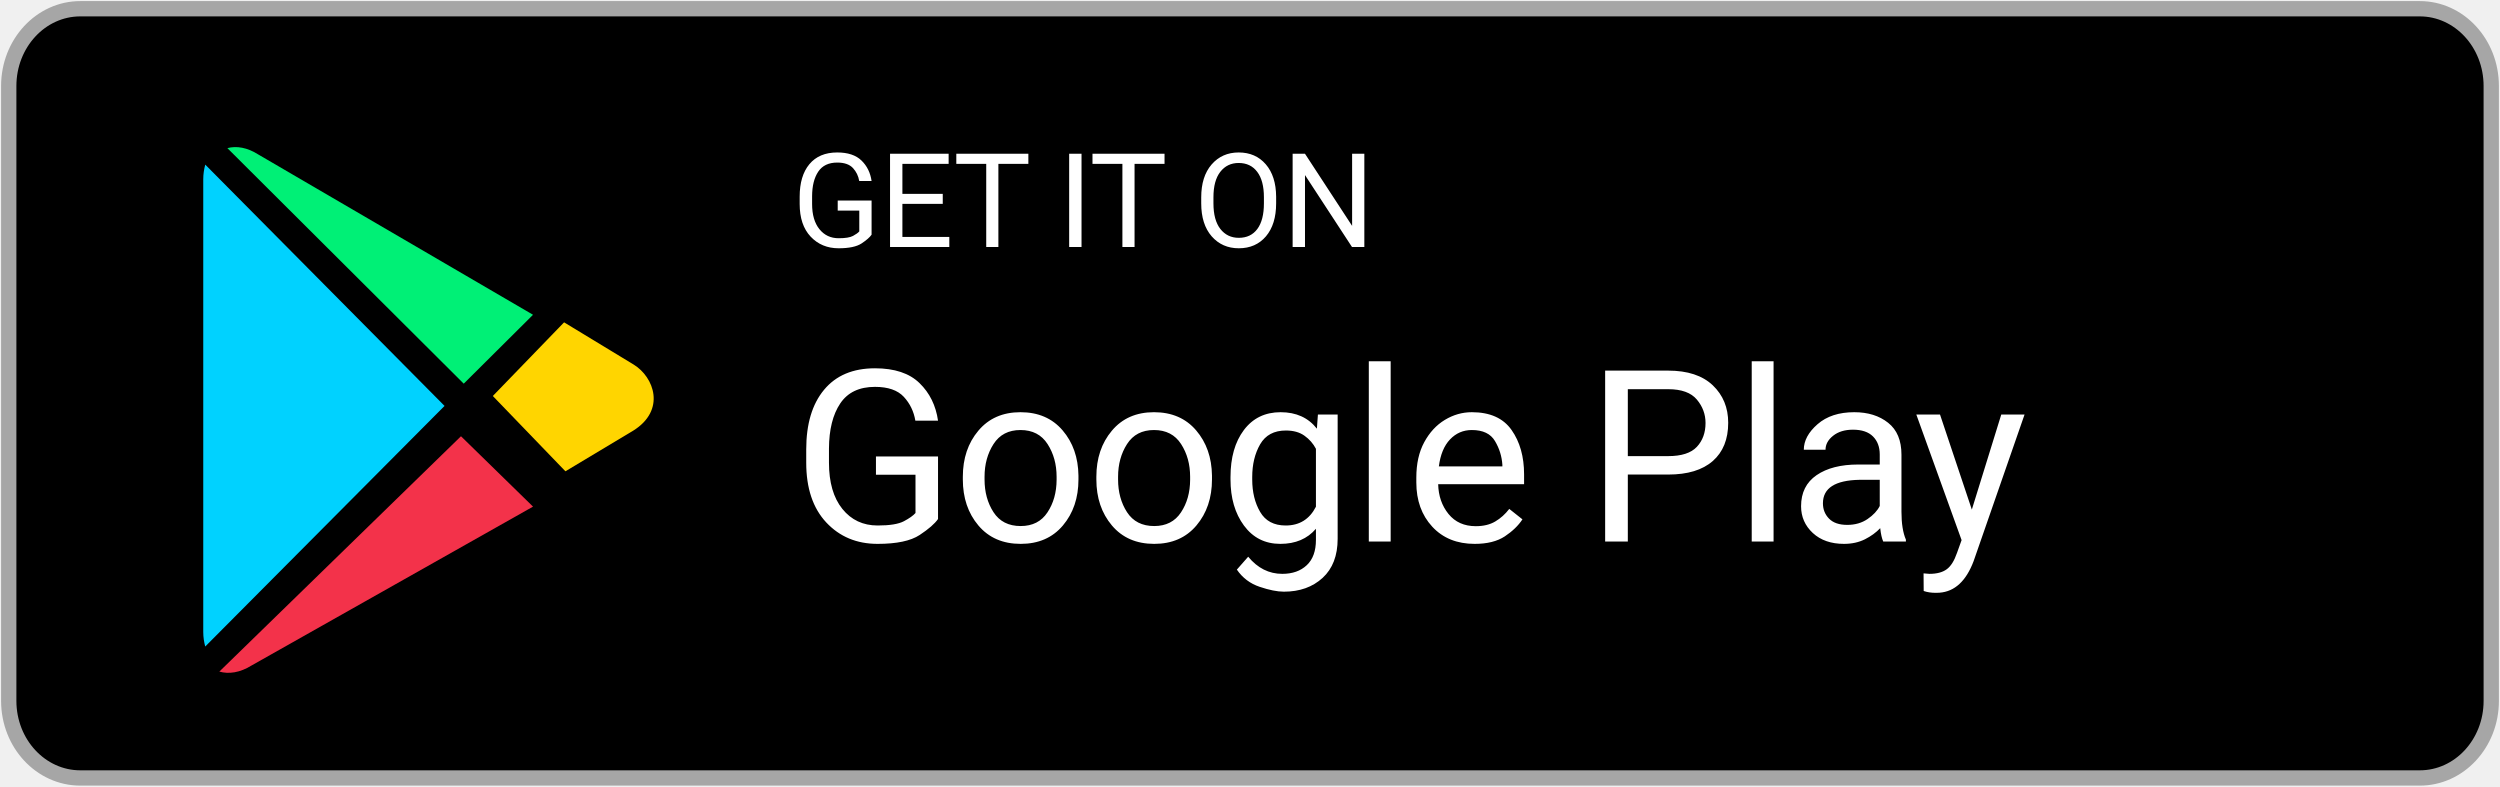
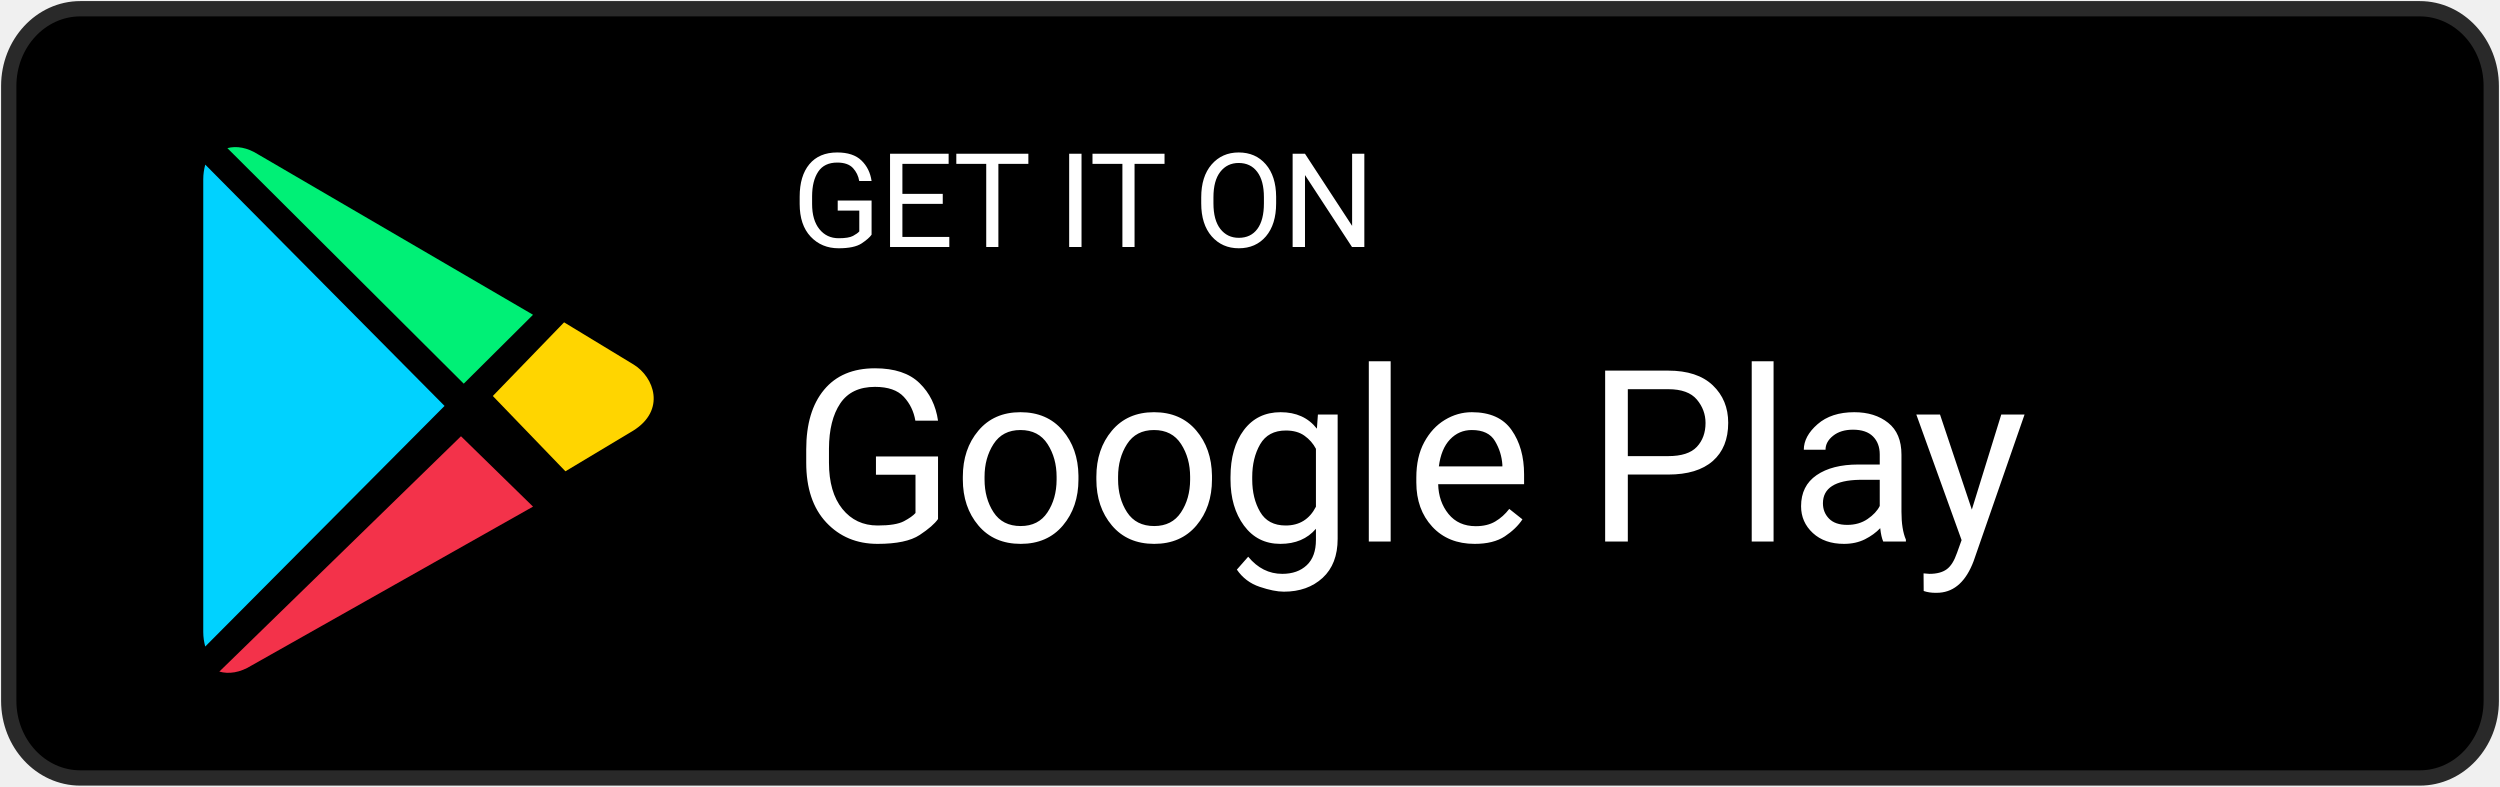
<svg xmlns="http://www.w3.org/2000/svg" width="572px" height="180px" viewBox="0 0 572 180" version="1.1">
  <defs />
  <g id="Page-1" stroke="none" stroke-width="1" fill="none" fill-rule="evenodd">
    <g id="google-download-selected" transform="translate(2, 2)">
-       <path d="M551.644,176 L16.378,176 C7.338,176 0,168.105 0,158.358 L0,17.665 C0,7.923 7.338,0 16.378,0 L551.639,0 C560.688,0 567.996,7.923 567.996,17.665 L568,158.358 C568,168.105 560.688,176 551.644,176 Z" id="Shape-Copy-2" stroke="#A6A6A6" stroke-width="3.5" fill="#000000" fill-rule="nonzero" />
+       <path d="M551.644,176 L16.378,176 C7.338,176 0,168.105 0,158.358 L0,17.665 C0,7.923 7.338,0 16.378,0 L551.639,0 C560.688,0 567.996,7.923 567.996,17.665 L568,158.358 C568,168.105 560.688,176 551.644,176 Z" id="Shape-Copy-2" stroke="#292929" stroke-width="3.5" fill="#000000" fill-rule="nonzero" />
      <text id="GET-IT-ON" font-family="Roboto-Medium, Roboto" font-size="30" font-weight="400" letter-spacing="-0.446" fill="#FFFFFF">
        <tspan x="179.184" y="54.508">GET IT ON</tspan>
      </text>
      <text id="Google-Play" font-family="Roboto-Medium, Roboto" font-size="55" font-weight="400" letter-spacing="-0.818" fill="#FFFFFF">
        <tspan x="179.184" y="121.906">Google Play</tspan>
      </text>
      <g id="google-play-(1)" transform="translate(44.50309, 31.65468)" fill-rule="nonzero">
        <path d="M0.461,4.01 C0.187,5.031 0,6.133 0,7.392 L0,110.933 C0,112.173 0.187,113.263 0.451,114.273 L55.211,59.218 C55.211,59.218 0.461,4.01 0.461,4.01 Z" id="Shape" fill="#00D2FF" />
        <path d="M75.454,38.366 L12.58,1.683 C10.074,0.084 7.606,-0.321 5.521,0.237 L59.599,54.129 C59.599,54.129 75.454,38.366 75.454,38.366 Z" id="Shape" fill="#00F076" />
        <path d="M98.483,49.76 L82.561,40.096 L66.253,56.949 L82.864,74.177 L98.355,64.896 C105.917,60.194 103.159,52.626 98.483,49.76 Z" id="Shape" fill="#FFD500" />
        <path d="M3.681,120.004 C5.842,120.626 8.424,120.254 11.049,118.612 L75.454,82.261 L58.969,66.158 C58.969,66.159 3.681,120.004 3.681,120.004 Z" id="Shape" fill="#F3324A" />
      </g>
    </g>
  </g>
</svg>
